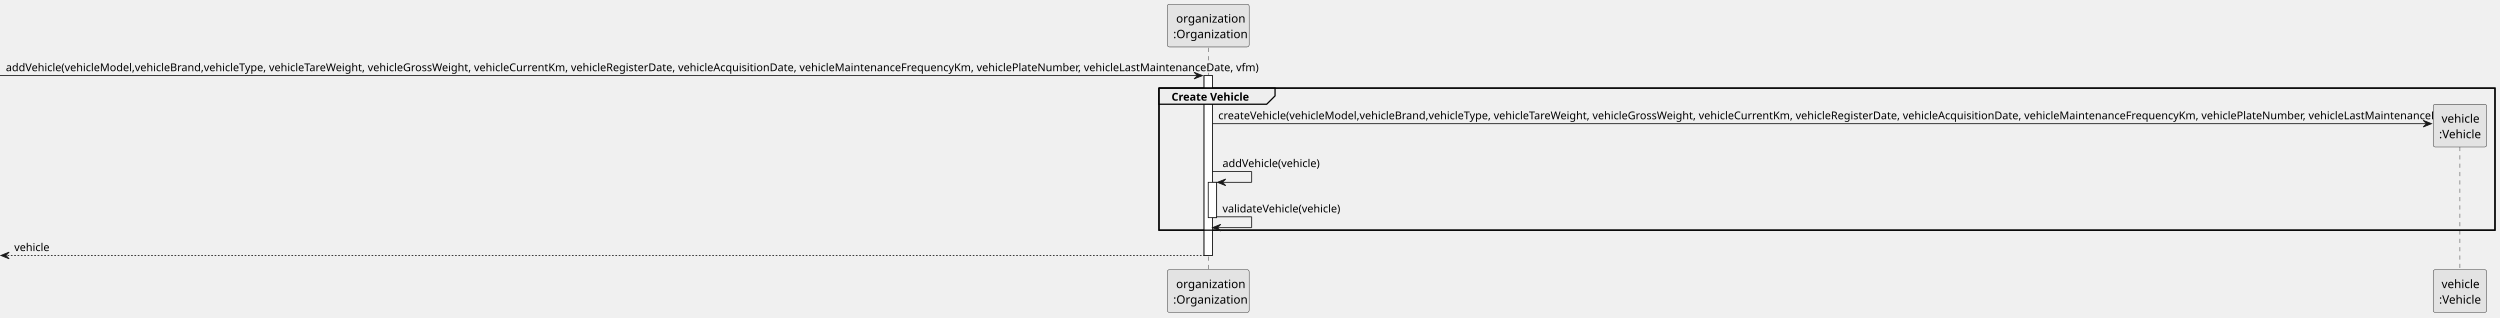
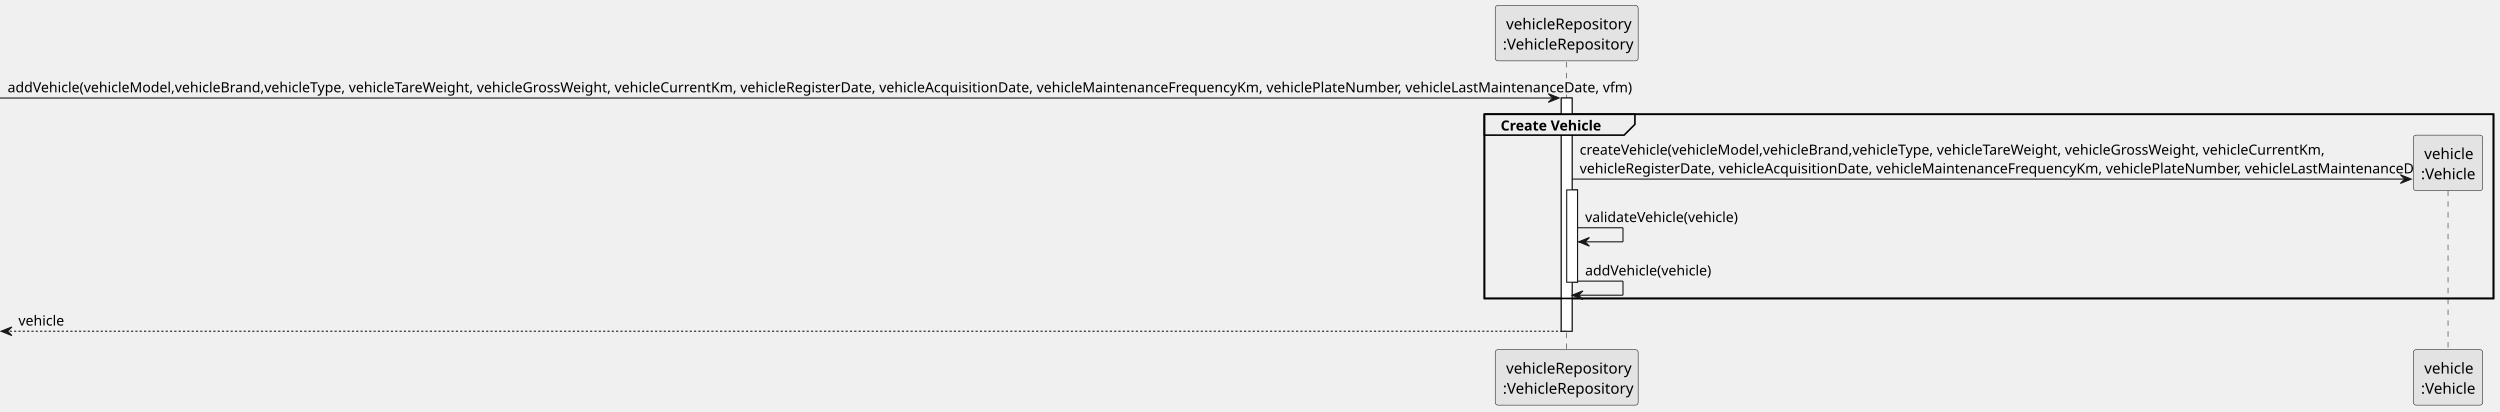
- <svg xmlns="http://www.w3.org/2000/svg" contentStyleType="text/css" height="380px" preserveAspectRatio="none" style="width:2994px;height:380px;background:#FFFFFF;" version="1.1" viewBox="0 0 2994 380" width="2994px" zoomAndPan="magnify">
+ <svg xmlns="http://www.w3.org/2000/svg" contentStyleType="text/css" height="380px" preserveAspectRatio="none" style="width:2309px;height:380px;background:#FFFFFF;" version="1.1" viewBox="0 0 2309 380" width="2309px" zoomAndPan="magnify">
  <defs />
  <g>
    <rect fill="#FFFFFF" height="215.406" style="stroke:#181818;stroke-width:1.0;" width="10" x="1442" y="90.533" />
-     <rect fill="#FFFFFF" height="42.291" style="stroke:#181818;stroke-width:1.0;" width="10" x="1447" y="218.357" />
-     <rect fill="none" height="170.115" style="stroke:#000000;stroke-width:1.5;" width="1600" x="1388" y="105.533" />
+     <rect fill="#FFFFFF" height="85.242" style="stroke:#181818;stroke-width:1.0;" width="10" x="1447" y="175.406" />
+     <rect fill="none" height="170.115" style="stroke:#000000;stroke-width:1.5;" width="932" x="1371" y="105.533" />
    <line style="stroke:#181818;stroke-width:0.5;stroke-dasharray:5.0,5.0;" x1="1447" x2="1447" y1="57.242" y2="323.94" />
-     <line style="stroke:#181818;stroke-width:0.5;stroke-dasharray:5.0,5.0;" x1="2946" x2="2946" y1="165.945" y2="323.94" />
-     <rect fill="#E3E3E3" height="51.242" rx="2.5" ry="2.5" style="stroke:#181818;stroke-width:0.5;" width="98" x="1398" y="5" />
-     <text fill="#000000" font-family="sans-serif" font-size="14" lengthAdjust="spacing" textLength="77" x="1408.5" y="27.107">organization</text>
-     <text fill="#000000" font-family="sans-serif" font-size="14" lengthAdjust="spacing" textLength="84" x="1405" y="45.728">:Organization</text>
-     <rect fill="#E3E3E3" height="51.242" rx="2.5" ry="2.5" style="stroke:#181818;stroke-width:0.5;" width="98" x="1398" y="322.94" />
-     <text fill="#000000" font-family="sans-serif" font-size="14" lengthAdjust="spacing" textLength="77" x="1408.5" y="345.047">organization</text>
-     <text fill="#000000" font-family="sans-serif" font-size="14" lengthAdjust="spacing" textLength="84" x="1405" y="363.668">:Organization</text>
-     <rect fill="#E3E3E3" height="51.242" rx="2.5" ry="2.5" style="stroke:#181818;stroke-width:0.5;" width="64" x="2914" y="322.94" />
-     <text fill="#000000" font-family="sans-serif" font-size="14" lengthAdjust="spacing" textLength="44" x="2924" y="345.047">vehicle</text>
-     <text fill="#000000" font-family="sans-serif" font-size="14" lengthAdjust="spacing" textLength="50" x="2921" y="363.668">:Vehicle</text>
+     <line style="stroke:#181818;stroke-width:0.5;stroke-dasharray:5.0,5.0;" x1="2261" x2="2261" y1="165.945" y2="323.94" />
+     <rect fill="#E3E3E3" height="51.242" rx="2.5" ry="2.5" style="stroke:#181818;stroke-width:0.5;" width="132" x="1381" y="5" />
+     <text fill="#000000" font-family="sans-serif" font-size="14" lengthAdjust="spacing" textLength="112" x="1391" y="27.107">vehicleRepository</text>
+     <text fill="#000000" font-family="sans-serif" font-size="14" lengthAdjust="spacing" textLength="118" x="1388" y="45.728">:VehicleRepository</text>
+     <rect fill="#E3E3E3" height="51.242" rx="2.5" ry="2.5" style="stroke:#181818;stroke-width:0.5;" width="132" x="1381" y="322.94" />
+     <text fill="#000000" font-family="sans-serif" font-size="14" lengthAdjust="spacing" textLength="112" x="1391" y="345.047">vehicleRepository</text>
+     <text fill="#000000" font-family="sans-serif" font-size="14" lengthAdjust="spacing" textLength="118" x="1388" y="363.668">:VehicleRepository</text>
+     <rect fill="#E3E3E3" height="51.242" rx="2.5" ry="2.5" style="stroke:#181818;stroke-width:0.5;" width="64" x="2229" y="322.94" />
+     <text fill="#000000" font-family="sans-serif" font-size="14" lengthAdjust="spacing" textLength="44" x="2239" y="345.047">vehicle</text>
+     <text fill="#000000" font-family="sans-serif" font-size="14" lengthAdjust="spacing" textLength="50" x="2236" y="363.668">:Vehicle</text>
    <rect fill="#FFFFFF" height="215.406" style="stroke:#181818;stroke-width:1.0;" width="10" x="1442" y="90.533" />
-     <rect fill="#FFFFFF" height="42.291" style="stroke:#181818;stroke-width:1.0;" width="10" x="1447" y="218.357" />
+     <rect fill="#FFFFFF" height="85.242" style="stroke:#181818;stroke-width:1.0;" width="10" x="1447" y="175.406" />
    <polygon fill="#181818" points="1430,86.533,1440,90.533,1430,94.533,1434,90.533" style="stroke:#181818;stroke-width:1.0;" />
    <line style="stroke:#181818;stroke-width:1.0;" x1="0" x2="1436" y1="90.533" y2="90.533" />
    <text fill="#000000" font-family="sans-serif" font-size="13" lengthAdjust="spacing" textLength="1423" x="7" y="85.27">addVehicle(vehicleModel,vehicleBrand,vehicleType, vehicleTareWeight, vehicleGrossWeight, vehicleCurrentKm, vehicleRegisterDate, vehicleAcquisitionDate, vehicleMaintenanceFrequencyKm, vehiclePlateNumber, vehicleLastMaintenanceDate, vfm)</text>
-     <path d="M1388,105.533 L1527,105.533 L1527,114.824 L1517,124.824 L1388,124.824 L1388,105.533 " fill="#EEEEEE" style="stroke:#000000;stroke-width:1.5;" />
-     <rect fill="none" height="170.115" style="stroke:#000000;stroke-width:1.5;" width="1600" x="1388" y="105.533" />
-     <text fill="#000000" font-family="sans-serif" font-size="13" font-weight="bold" lengthAdjust="spacing" textLength="94" x="1403" y="120.561">Create Vehicle</text>
-     <polygon fill="#181818" points="2902,144.115,2912,148.115,2902,152.115,2906,148.115" style="stroke:#181818;stroke-width:1.0;" />
-     <line style="stroke:#181818;stroke-width:1.0;" x1="1452" x2="2908" y1="148.115" y2="148.115" />
-     <text fill="#000000" font-family="sans-serif" font-size="13" lengthAdjust="spacing" textLength="1438" x="1459" y="142.852">createVehicle(vehicleModel,vehicleBrand,vehicleType, vehicleTareWeight, vehicleGrossWeight, vehicleCurrentKm, vehicleRegisterDate, vehicleAcquisitionDate, vehicleMaintenanceFrequencyKm, vehiclePlateNumber, vehicleLastMaintenanceDate, vfm)</text>
-     <rect fill="#E3E3E3" height="51.242" rx="2.5" ry="2.5" style="stroke:#181818;stroke-width:0.5;" width="64" x="2914" y="124.824" />
-     <text fill="#000000" font-family="sans-serif" font-size="14" lengthAdjust="spacing" textLength="44" x="2924" y="146.932">vehicle</text>
-     <text fill="#000000" font-family="sans-serif" font-size="14" lengthAdjust="spacing" textLength="50" x="2921" y="165.553">:Vehicle</text>
-     <line style="stroke:#181818;stroke-width:1.0;" x1="1452" x2="1499" y1="205.357" y2="205.357" />
-     <line style="stroke:#181818;stroke-width:1.0;" x1="1499" x2="1499" y1="205.357" y2="218.357" />
-     <line style="stroke:#181818;stroke-width:1.0;" x1="1458" x2="1499" y1="218.357" y2="218.357" />
-     <polygon fill="#181818" points="1468,214.357,1458,218.357,1468,222.357,1464,218.357" style="stroke:#181818;stroke-width:1.0;" />
-     <text fill="#000000" font-family="sans-serif" font-size="13" lengthAdjust="spacing" textLength="111" x="1464" y="200.095">addVehicle(vehicle)</text>
+     <path d="M1371,105.533 L1510,105.533 L1510,114.824 L1500,124.824 L1371,124.824 L1371,105.533 " fill="#EEEEEE" style="stroke:#000000;stroke-width:1.5;" />
+     <rect fill="none" height="170.115" style="stroke:#000000;stroke-width:1.5;" width="932" x="1371" y="105.533" />
+     <text fill="#000000" font-family="sans-serif" font-size="13" font-weight="bold" lengthAdjust="spacing" textLength="94" x="1386" y="120.561">Create Vehicle</text>
+     <polygon fill="#181818" points="2217,161.406,2227,165.406,2217,169.406,2221,165.406" style="stroke:#181818;stroke-width:1.0;" />
+     <line style="stroke:#181818;stroke-width:1.0;" x1="1452" x2="2223" y1="165.406" y2="165.406" />
+     <text fill="#000000" font-family="sans-serif" font-size="13" lengthAdjust="spacing" textLength="654" x="1459" y="142.852">createVehicle(vehicleModel,vehicleBrand,vehicleType, vehicleTareWeight, vehicleGrossWeight, vehicleCurrentKm,</text>
+     <text fill="#000000" font-family="sans-serif" font-size="13" lengthAdjust="spacing" textLength="753" x="1459" y="160.144">vehicleRegisterDate, vehicleAcquisitionDate, vehicleMaintenanceFrequencyKm, vehiclePlateNumber, vehicleLastMaintenanceDate)</text>
+     <rect fill="#E3E3E3" height="51.242" rx="2.5" ry="2.5" style="stroke:#181818;stroke-width:0.5;" width="64" x="2229" y="124.824" />
+     <text fill="#000000" font-family="sans-serif" font-size="14" lengthAdjust="spacing" textLength="44" x="2239" y="146.932">vehicle</text>
+     <text fill="#000000" font-family="sans-serif" font-size="14" lengthAdjust="spacing" textLength="50" x="2236" y="165.553">:Vehicle</text>
+     <line style="stroke:#181818;stroke-width:1.0;" x1="1457" x2="1499" y1="210.357" y2="210.357" />
+     <line style="stroke:#181818;stroke-width:1.0;" x1="1499" x2="1499" y1="210.357" y2="223.357" />
+     <line style="stroke:#181818;stroke-width:1.0;" x1="1458" x2="1499" y1="223.357" y2="223.357" />
+     <polygon fill="#181818" points="1468,219.357,1458,223.357,1468,227.357,1464,223.357" style="stroke:#181818;stroke-width:1.0;" />
+     <text fill="#000000" font-family="sans-serif" font-size="13" lengthAdjust="spacing" textLength="133" x="1464" y="205.095">validateVehicle(vehicle)</text>
    <line style="stroke:#181818;stroke-width:1.0;" x1="1457" x2="1499" y1="259.648" y2="259.648" />
    <line style="stroke:#181818;stroke-width:1.0;" x1="1499" x2="1499" y1="259.648" y2="272.648" />
    <line style="stroke:#181818;stroke-width:1.0;" x1="1452" x2="1499" y1="272.648" y2="272.648" />
    <polygon fill="#181818" points="1462,268.648,1452,272.648,1462,276.648,1458,272.648" style="stroke:#181818;stroke-width:1.0;" />
-     <text fill="#000000" font-family="sans-serif" font-size="13" lengthAdjust="spacing" textLength="133" x="1464" y="254.386">validateVehicle(vehicle)</text>
+     <text fill="#000000" font-family="sans-serif" font-size="13" lengthAdjust="spacing" textLength="111" x="1464" y="254.386">addVehicle(vehicle)</text>
    <polygon fill="#181818" points="11,301.94,1,305.94,11,309.94,7,305.94" style="stroke:#181818;stroke-width:1.0;" />
    <line style="stroke:#181818;stroke-width:1.0;stroke-dasharray:2.0,2.0;" x1="5" x2="1446" y1="305.94" y2="305.94" />
    <text fill="#000000" font-family="sans-serif" font-size="13" lengthAdjust="spacing" textLength="39" x="17" y="300.677">vehicle</text>
  </g>
</svg>
